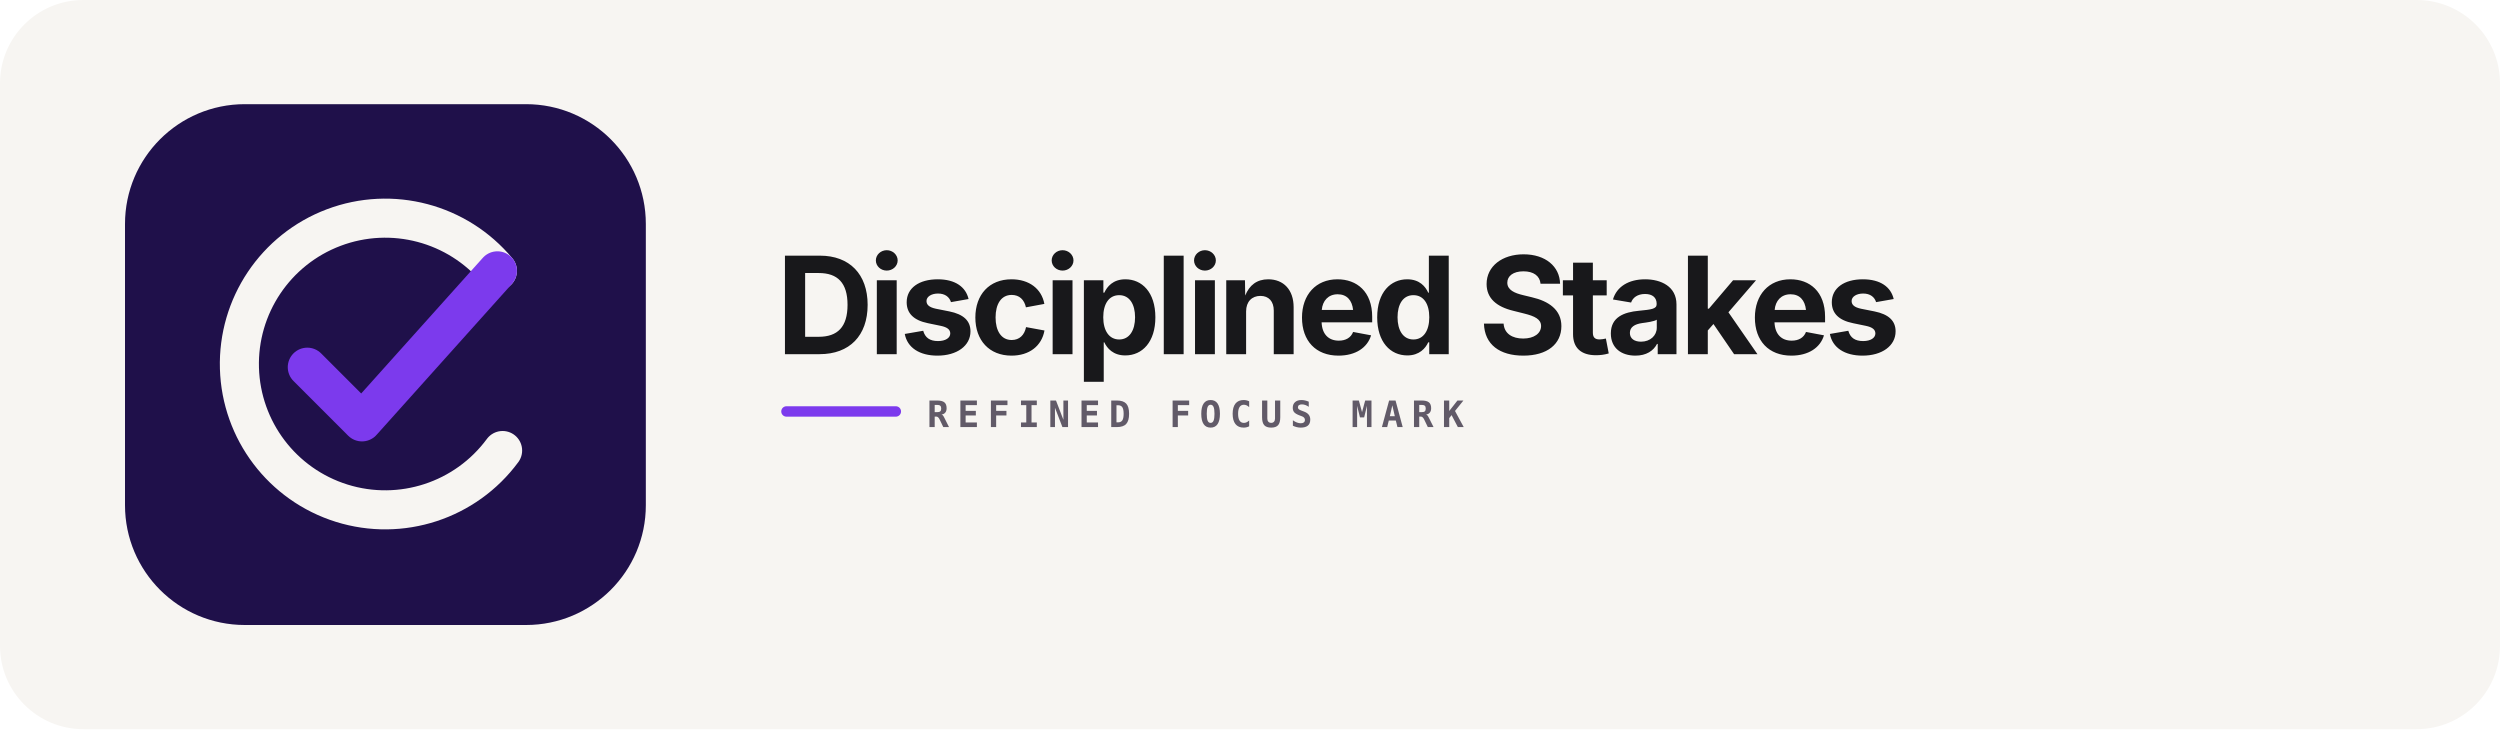
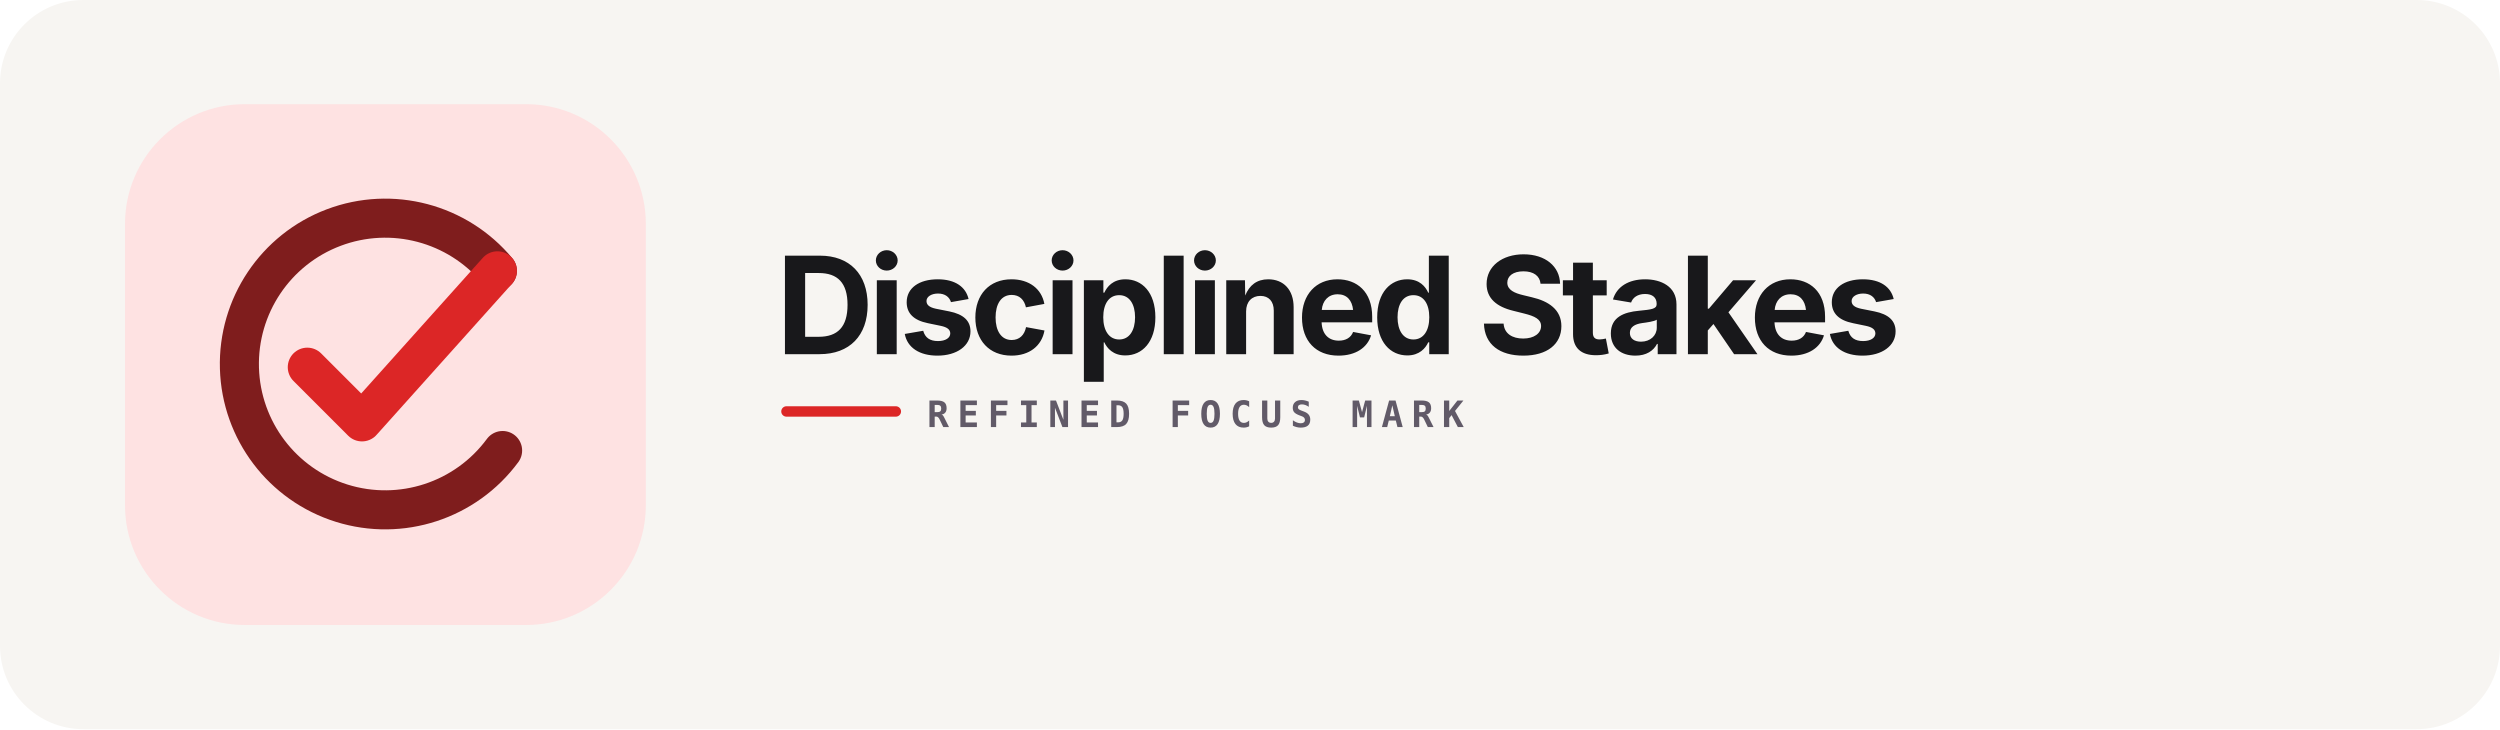
<svg xmlns="http://www.w3.org/2000/svg" width="960" height="280" viewBox="0 0 960 280" role="img" aria-labelledby="title description">
  <rect width="960" height="280" rx="32" fill="#F7F5F2" />
  <g transform="translate(48 40)">
-     <rect width="200" height="200" rx="46" fill="#1F104A" />
+     <rect width="200" height="200" rx="46" fill="#FEE2E2" />
    <g fill="none" stroke-linecap="round" stroke-linejoin="round">
-       <path d="M143 64a56 56 0 1 0 2 69" stroke="#F7F5F2" stroke-width="15" />
-       <path d="m70 101 21 21 52-58" stroke="#7C3AED" stroke-width="15" />
+       <path d="M143 64a56 56 0 1 0 2 69" stroke="#7F1D1D" stroke-width="15" />
+       <path d="m70 101 21 21 52-58" stroke="#DC2626" stroke-width="15" />
    </g>
  </g>
  <g fill="#18181B">
    <text x="298" y="136" font-family="Avenir Next, Inter, ui-sans-serif, system-ui, sans-serif" font-size="52" font-weight="700" letter-spacing="-2.1">Disciplined Stakes</text>
-     <path d="M302 158h42" stroke="#7C3AED" stroke-width="4" stroke-linecap="round" />
+     <path d="M302 158h42" stroke="#DC2626" stroke-width="4" stroke-linecap="round" />
    <text x="356" y="164" font-family="ui-monospace, SFMono-Regular, Menlo, monospace" font-size="14" font-weight="650" letter-spacing="3.2" fill="#615A68">REFINED FOCUS MARK</text>
  </g>
</svg>
